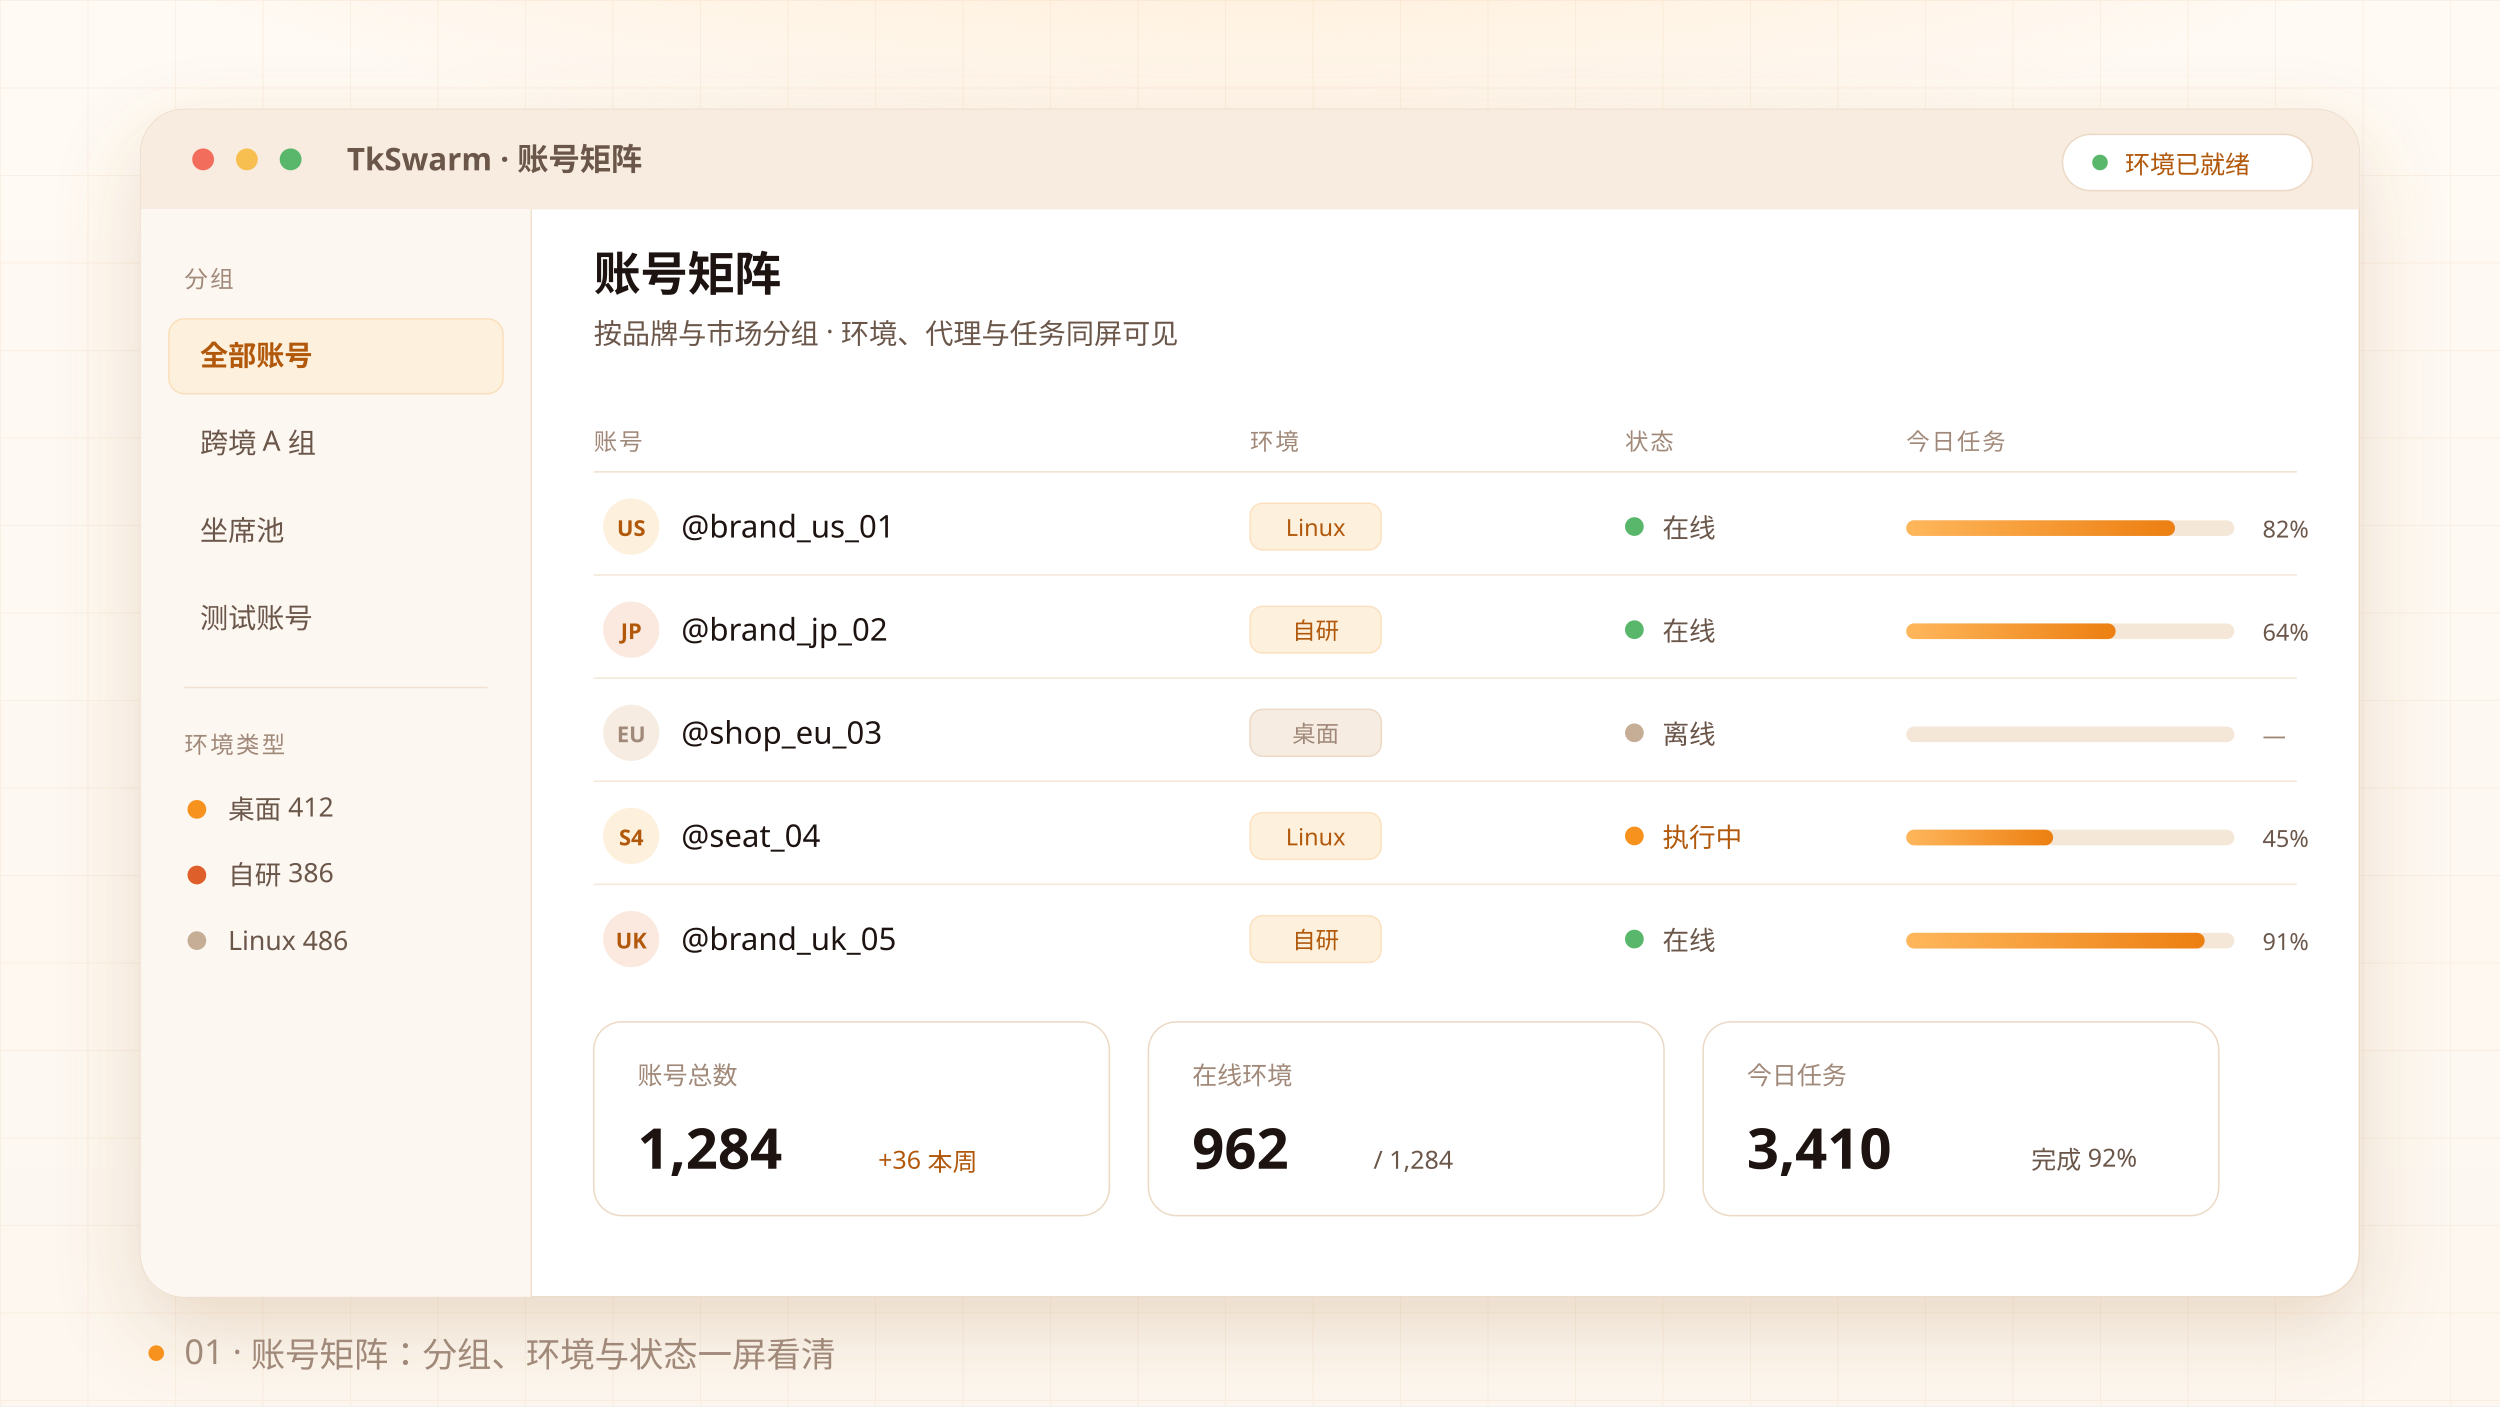
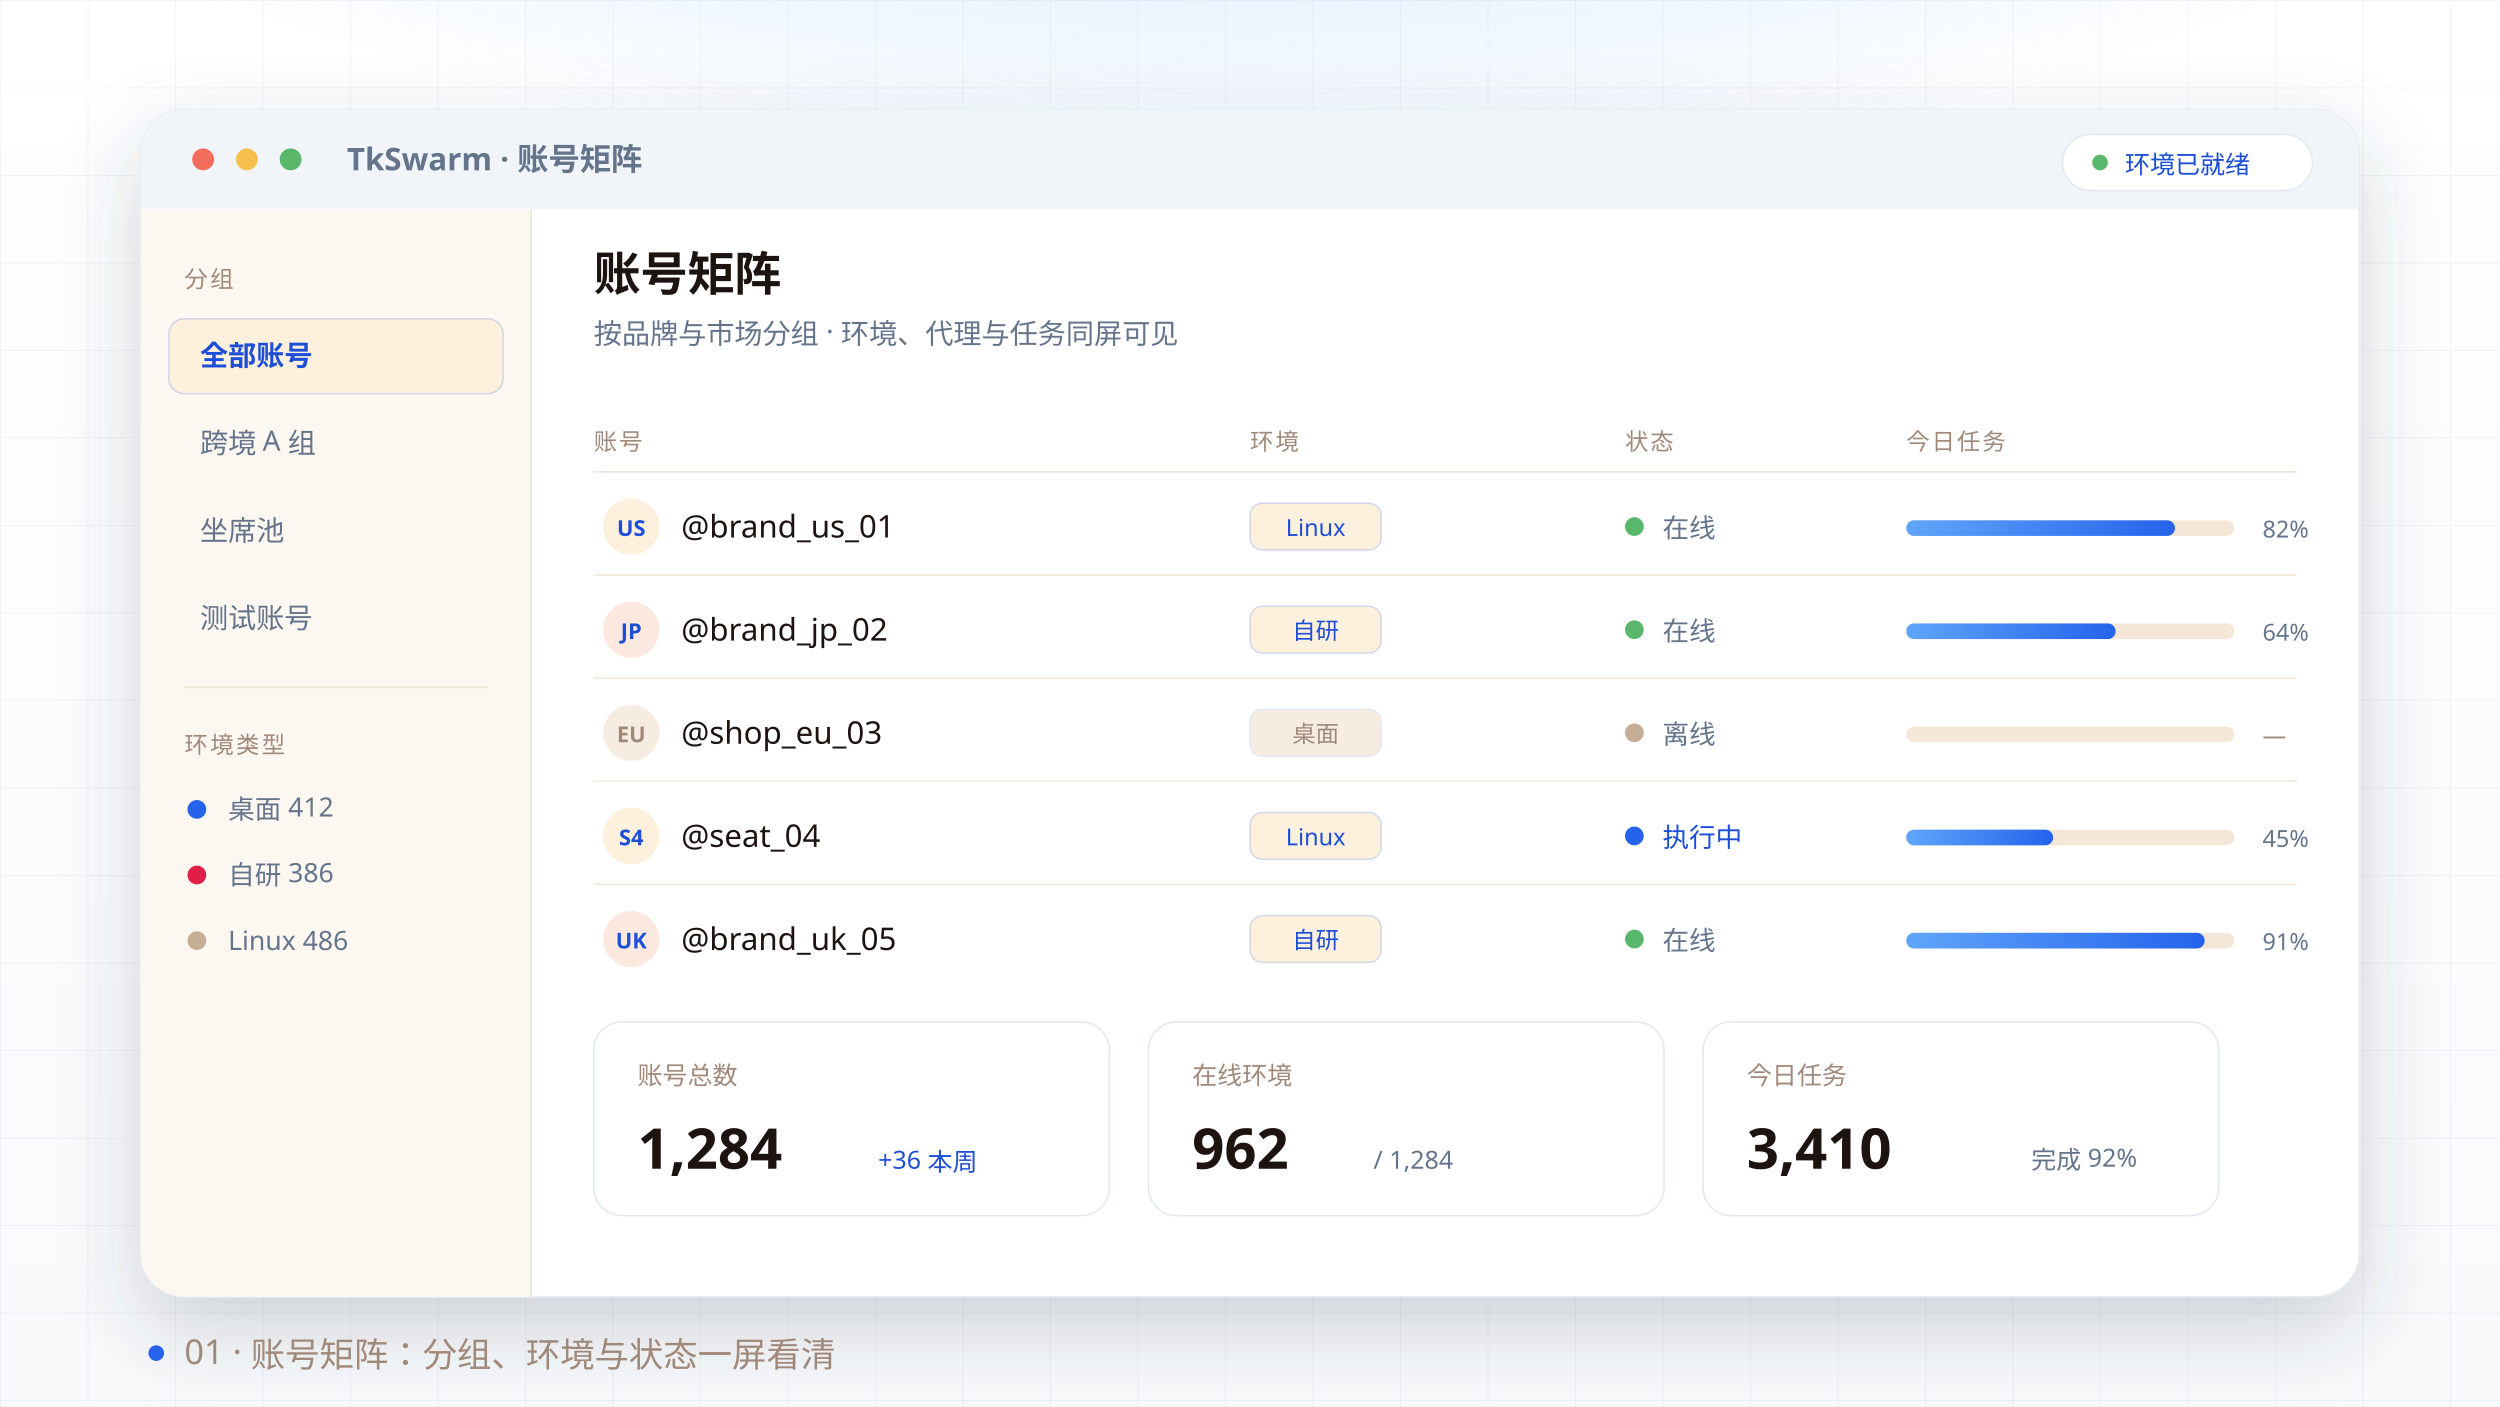
<svg xmlns="http://www.w3.org/2000/svg" viewBox="0 0 1600 900" width="1600" height="900" role="img" aria-label="账号矩阵总览：分组侧栏、账号列表与环境状态">
  <defs>
    <linearGradient id="s1bg" x1="0" y1="0" x2="0" y2="1">
-       <stop offset="0" stop-color="#fffaf4" />
-       <stop offset="1" stop-color="#fdf7f0" />
+       <stop offset="0" stop-color="#ffffff" />
+       <stop offset="1" stop-color="#f8fafc" />
    </linearGradient>
    <linearGradient id="s1accent" x1="0" y1="0" x2="1" y2="0">
-       <stop offset="0" stop-color="#ffb75c" />
-       <stop offset="1" stop-color="#ec7f11" />
+       <stop offset="0" stop-color="#60a5fa" />
+       <stop offset="1" stop-color="#2563eb" />
    </linearGradient>
    <radialGradient id="s1glow" cx="0.5" cy="0" r="0.72">
-       <stop offset="0" stop-color="#ffcb8c" stop-opacity="0.8" />
-       <stop offset="1" stop-color="#ffcb8c" stop-opacity="0" />
+       <stop offset="0" stop-color="#93c5fd" stop-opacity="0.8" />
+       <stop offset="1" stop-color="#93c5fd" stop-opacity="0" />
    </radialGradient>
    <pattern id="s1grid" width="56" height="56" patternUnits="userSpaceOnUse">
-       <path d="M56 0H0V56" fill="none" stroke="#c9761f" stroke-opacity="0.09" stroke-width="1" />
+       <path d="M56 0H0V56" fill="none" stroke="#64748b" stroke-opacity="0.09" stroke-width="1" />
    </pattern>
    <filter id="s1shadow" x="-20%" y="-20%" width="140%" height="150%">
-       <feDropShadow dx="0" dy="20" stdDeviation="26" flood-color="#a4713a" flood-opacity="0.22" />
+       <feDropShadow dx="0" dy="20" stdDeviation="26" flood-color="#334155" flood-opacity="0.22" />
    </filter>
    <clipPath id="s1win">
      <rect x="90" y="70" width="1420" height="760" rx="28" />
    </clipPath>
  </defs>
  <rect width="1600" height="900" fill="url(#s1bg)" />
  <rect width="1600" height="900" fill="url(#s1grid)" />
  <ellipse cx="800" cy="-40" rx="760" ry="360" fill="url(#s1glow)" />
-   <rect x="90" y="70" width="1420" height="760" rx="28" fill="#ffffff" stroke="#ecdac7" filter="url(#s1shadow)" />
+   <rect x="90" y="70" width="1420" height="760" rx="28" fill="#ffffff" stroke="#e2e8f0" filter="url(#s1shadow)" />
  <g clip-path="url(#s1win)">
-     <rect x="90" y="70" width="1420" height="64" fill="#f8ece0" />
+     <rect x="90" y="70" width="1420" height="64" fill="#f1f5f9" />
    <circle cx="130" cy="102" r="7" fill="#f26d5b" />
    <circle cx="158" cy="102" r="7" fill="#f7bf4f" />
    <circle cx="186" cy="102" r="7" fill="#59b76b" />
-     <text x="222" y="109" font-family="'Segoe UI','Microsoft YaHei',sans-serif" font-size="20" font-weight="600" fill="#6b564a">TkSwarm · 账号矩阵</text>
-     <rect x="1320" y="86" width="160" height="36" rx="18" fill="#ffffff" stroke="#ecdac7" />
+     <text x="222" y="109" font-family="'Segoe UI','Microsoft YaHei',sans-serif" font-size="20" font-weight="600" fill="#64748b">TkSwarm · 账号矩阵</text>
+     <rect x="1320" y="86" width="160" height="36" rx="18" fill="#ffffff" stroke="#e2e8f0" />
    <circle cx="1344" cy="104" r="5" fill="#59b76b" />
-     <text x="1360" y="111" font-family="'Segoe UI','Microsoft YaHei',sans-serif" font-size="16" fill="#b1580b">环境已就绪</text>
+     <text x="1360" y="111" font-family="'Segoe UI','Microsoft YaHei',sans-serif" font-size="16" fill="#1d4ed8">环境已就绪</text>
    <rect x="90" y="134" width="250" height="696" fill="#fcf7f1" />
    <line x1="340" y1="134" x2="340" y2="830" stroke="#f0e2d2" stroke-width="1" />
    <text x="118" y="184" font-family="'Segoe UI','Microsoft YaHei',sans-serif" font-size="15" letter-spacing="1.5" fill="#a1897a">分组</text>
-     <rect x="108" y="204" width="214" height="48" rx="10" fill="#fdf0dc" stroke="#f7921e33" />
-     <text x="128" y="234" font-family="'Segoe UI','Microsoft YaHei',sans-serif" font-size="18" font-weight="600" fill="#b1580b">全部账号</text>
-     <text x="128" y="290" font-family="'Segoe UI','Microsoft YaHei',sans-serif" font-size="18" fill="#6b564a">跨境 A 组</text>
-     <text x="128" y="346" font-family="'Segoe UI','Microsoft YaHei',sans-serif" font-size="18" fill="#6b564a">坐席池</text>
-     <text x="128" y="402" font-family="'Segoe UI','Microsoft YaHei',sans-serif" font-size="18" fill="#6b564a">测试账号</text>
+     <rect x="108" y="204" width="214" height="48" rx="10" fill="#fdf0dc" stroke="#2563eb33" />
+     <text x="128" y="234" font-family="'Segoe UI','Microsoft YaHei',sans-serif" font-size="18" font-weight="600" fill="#1d4ed8">全部账号</text>
+     <text x="128" y="290" font-family="'Segoe UI','Microsoft YaHei',sans-serif" font-size="18" fill="#64748b">跨境 A 组</text>
+     <text x="128" y="346" font-family="'Segoe UI','Microsoft YaHei',sans-serif" font-size="18" fill="#64748b">坐席池</text>
+     <text x="128" y="402" font-family="'Segoe UI','Microsoft YaHei',sans-serif" font-size="18" fill="#64748b">测试账号</text>
    <line x1="118" y1="440" x2="312" y2="440" stroke="#f0e2d2" />
    <text x="118" y="482" font-family="'Segoe UI','Microsoft YaHei',sans-serif" font-size="15" letter-spacing="1.5" fill="#a1897a">环境类型</text>
-     <circle cx="126" cy="518" r="6" fill="#f7921e" />
-     <text x="146" y="524" font-family="'Segoe UI','Microsoft YaHei',sans-serif" font-size="17" fill="#6b564a">桌面 412</text>
-     <circle cx="126" cy="560" r="6" fill="#df5f2b" />
-     <text x="146" y="566" font-family="'Segoe UI','Microsoft YaHei',sans-serif" font-size="17" fill="#6b564a">自研 386</text>
+     <circle cx="126" cy="518" r="6" fill="#2563eb" />
+     <text x="146" y="524" font-family="'Segoe UI','Microsoft YaHei',sans-serif" font-size="17" fill="#64748b">桌面 412</text>
+     <circle cx="126" cy="560" r="6" fill="#e11d48" />
+     <text x="146" y="566" font-family="'Segoe UI','Microsoft YaHei',sans-serif" font-size="17" fill="#64748b">自研 386</text>
    <circle cx="126" cy="602" r="6" fill="#c6ae96" />
-     <text x="146" y="608" font-family="'Segoe UI','Microsoft YaHei',sans-serif" font-size="17" fill="#6b564a">Linux 486</text>
+     <text x="146" y="608" font-family="'Segoe UI','Microsoft YaHei',sans-serif" font-size="17" fill="#64748b">Linux 486</text>
    <text x="380" y="186" font-family="'Segoe UI','Microsoft YaHei',sans-serif" font-size="30" font-weight="700" fill="#1d1310">账号矩阵</text>
-     <text x="380" y="220" font-family="'Segoe UI','Microsoft YaHei',sans-serif" font-size="18" fill="#6b564a">按品牌与市场分组 · 环境、代理与任务同屏可见</text>
+     <text x="380" y="220" font-family="'Segoe UI','Microsoft YaHei',sans-serif" font-size="18" fill="#64748b">按品牌与市场分组 · 环境、代理与任务同屏可见</text>
    <text x="380" y="288" font-family="'Segoe UI','Microsoft YaHei',sans-serif" font-size="15" letter-spacing="1.2" fill="#a1897a">账号</text>
    <text x="800" y="288" font-family="'Segoe UI','Microsoft YaHei',sans-serif" font-size="15" letter-spacing="1.2" fill="#a1897a">环境</text>
    <text x="1040" y="288" font-family="'Segoe UI','Microsoft YaHei',sans-serif" font-size="15" letter-spacing="1.2" fill="#a1897a">状态</text>
    <text x="1220" y="288" font-family="'Segoe UI','Microsoft YaHei',sans-serif" font-size="15" letter-spacing="1.2" fill="#a1897a">今日任务</text>
    <line x1="380" y1="302" x2="1470" y2="302" stroke="#f0e2d2" />
    <g font-family="'Segoe UI','Microsoft YaHei',sans-serif">
      <circle cx="404" cy="337" r="18" fill="#fdf0dc" />
-       <text x="404" y="343" font-size="14" font-weight="600" text-anchor="middle" fill="#b1580b">US</text>
+       <text x="404" y="343" font-size="14" font-weight="600" text-anchor="middle" fill="#1d4ed8">US</text>
      <text x="436" y="344" font-size="20" fill="#1d1310">@brand_us_01</text>
-       <rect x="800" y="322" width="84" height="30" rx="8" fill="#fdf0dc" stroke="#f7921e33" />
-       <text x="842" y="343" font-size="15" text-anchor="middle" fill="#b1580b">Linux</text>
+       <rect x="800" y="322" width="84" height="30" rx="8" fill="#fdf0dc" stroke="#2563eb33" />
+       <text x="842" y="343" font-size="15" text-anchor="middle" fill="#1d4ed8">Linux</text>
      <circle cx="1046" cy="337" r="6" fill="#59b76b" />
-       <text x="1064" y="344" font-size="17" fill="#6b564a">在线</text>
+       <text x="1064" y="344" font-size="17" fill="#64748b">在线</text>
      <rect x="1220" y="333" width="210" height="10" rx="5" fill="#f4e7d8" />
      <rect x="1220" y="333" width="172" height="10" rx="5" fill="url(#s1accent)" />
-       <text x="1448" y="344" font-size="15" fill="#6b564a">82%</text>
+       <text x="1448" y="344" font-size="15" fill="#64748b">82%</text>
      <line x1="380" y1="368" x2="1470" y2="368" stroke="#f4e7d8" />
      <circle cx="404" cy="403" r="18" fill="#fbe9e0" />
-       <text x="404" y="409" font-size="14" font-weight="600" text-anchor="middle" fill="#b1580b">JP</text>
+       <text x="404" y="409" font-size="14" font-weight="600" text-anchor="middle" fill="#1d4ed8">JP</text>
      <text x="436" y="410" font-size="20" fill="#1d1310">@brand_jp_02</text>
-       <rect x="800" y="388" width="84" height="30" rx="8" fill="#fdf0dc" stroke="#f7921e33" />
-       <text x="842" y="409" font-size="15" text-anchor="middle" fill="#b1580b">自研</text>
+       <rect x="800" y="388" width="84" height="30" rx="8" fill="#fdf0dc" stroke="#2563eb33" />
+       <text x="842" y="409" font-size="15" text-anchor="middle" fill="#1d4ed8">自研</text>
      <circle cx="1046" cy="403" r="6" fill="#59b76b" />
-       <text x="1064" y="410" font-size="17" fill="#6b564a">在线</text>
+       <text x="1064" y="410" font-size="17" fill="#64748b">在线</text>
      <rect x="1220" y="399" width="210" height="10" rx="5" fill="#f4e7d8" />
      <rect x="1220" y="399" width="134" height="10" rx="5" fill="url(#s1accent)" />
-       <text x="1448" y="410" font-size="15" fill="#6b564a">64%</text>
+       <text x="1448" y="410" font-size="15" fill="#64748b">64%</text>
      <line x1="380" y1="434" x2="1470" y2="434" stroke="#f4e7d8" />
      <circle cx="404" cy="469" r="18" fill="#f6ece2" />
      <text x="404" y="475" font-size="14" font-weight="600" text-anchor="middle" fill="#a1897a">EU</text>
      <text x="436" y="476" font-size="20" fill="#1d1310">@shop_eu_03</text>
-       <rect x="800" y="454" width="84" height="30" rx="8" fill="#f6ece2" stroke="#ecdac7" />
+       <rect x="800" y="454" width="84" height="30" rx="8" fill="#f6ece2" stroke="#e2e8f0" />
      <text x="842" y="475" font-size="15" text-anchor="middle" fill="#a1897a">桌面</text>
      <circle cx="1046" cy="469" r="6" fill="#c6ae96" />
-       <text x="1064" y="476" font-size="17" fill="#6b564a">离线</text>
+       <text x="1064" y="476" font-size="17" fill="#64748b">离线</text>
      <rect x="1220" y="465" width="210" height="10" rx="5" fill="#f4e7d8" />
      <text x="1448" y="476" font-size="15" fill="#a1897a">—</text>
      <line x1="380" y1="500" x2="1470" y2="500" stroke="#f4e7d8" />
      <circle cx="404" cy="535" r="18" fill="#fdf0dc" />
-       <text x="404" y="541" font-size="14" font-weight="600" text-anchor="middle" fill="#b1580b">S4</text>
+       <text x="404" y="541" font-size="14" font-weight="600" text-anchor="middle" fill="#1d4ed8">S4</text>
      <text x="436" y="542" font-size="20" fill="#1d1310">@seat_04</text>
-       <rect x="800" y="520" width="84" height="30" rx="8" fill="#fdf0dc" stroke="#f7921e33" />
-       <text x="842" y="541" font-size="15" text-anchor="middle" fill="#b1580b">Linux</text>
-       <circle cx="1046" cy="535" r="6" fill="#f7921e" />
-       <text x="1064" y="542" font-size="17" fill="#b1580b">执行中</text>
+       <rect x="800" y="520" width="84" height="30" rx="8" fill="#fdf0dc" stroke="#2563eb33" />
+       <text x="842" y="541" font-size="15" text-anchor="middle" fill="#1d4ed8">Linux</text>
+       <circle cx="1046" cy="535" r="6" fill="#2563eb" />
+       <text x="1064" y="542" font-size="17" fill="#1d4ed8">执行中</text>
      <rect x="1220" y="531" width="210" height="10" rx="5" fill="#f4e7d8" />
      <rect x="1220" y="531" width="94" height="10" rx="5" fill="url(#s1accent)" />
-       <text x="1448" y="542" font-size="15" fill="#6b564a">45%</text>
+       <text x="1448" y="542" font-size="15" fill="#64748b">45%</text>
      <line x1="380" y1="566" x2="1470" y2="566" stroke="#f4e7d8" />
      <circle cx="404" cy="601" r="18" fill="#fbe9e0" />
-       <text x="404" y="607" font-size="14" font-weight="600" text-anchor="middle" fill="#b1580b">UK</text>
+       <text x="404" y="607" font-size="14" font-weight="600" text-anchor="middle" fill="#1d4ed8">UK</text>
      <text x="436" y="608" font-size="20" fill="#1d1310">@brand_uk_05</text>
-       <rect x="800" y="586" width="84" height="30" rx="8" fill="#fdf0dc" stroke="#f7921e33" />
-       <text x="842" y="607" font-size="15" text-anchor="middle" fill="#b1580b">自研</text>
+       <rect x="800" y="586" width="84" height="30" rx="8" fill="#fdf0dc" stroke="#2563eb33" />
+       <text x="842" y="607" font-size="15" text-anchor="middle" fill="#1d4ed8">自研</text>
      <circle cx="1046" cy="601" r="6" fill="#59b76b" />
-       <text x="1064" y="608" font-size="17" fill="#6b564a">在线</text>
+       <text x="1064" y="608" font-size="17" fill="#64748b">在线</text>
      <rect x="1220" y="597" width="210" height="10" rx="5" fill="#f4e7d8" />
      <rect x="1220" y="597" width="191" height="10" rx="5" fill="url(#s1accent)" />
-       <text x="1448" y="608" font-size="15" fill="#6b564a">91%</text>
+       <text x="1448" y="608" font-size="15" fill="#64748b">91%</text>
    </g>
-     <rect x="380" y="654" width="330" height="124" rx="18" fill="#ffffff" stroke="#ecdac7" />
+     <rect x="380" y="654" width="330" height="124" rx="18" fill="#ffffff" stroke="#e2e8f0" />
    <text x="408" y="694" font-family="'Segoe UI','Microsoft YaHei',sans-serif" font-size="16" fill="#a1897a">账号总数</text>
    <text x="408" y="748" font-family="'Segoe UI','Microsoft YaHei',sans-serif" font-size="36" font-weight="700" fill="#1d1310">1,284</text>
-     <text x="562" y="748" font-family="'Segoe UI','Microsoft YaHei',sans-serif" font-size="16" fill="#b1580b">+36 本周</text>
-     <rect x="735" y="654" width="330" height="124" rx="18" fill="#ffffff" stroke="#ecdac7" />
+     <text x="562" y="748" font-family="'Segoe UI','Microsoft YaHei',sans-serif" font-size="16" fill="#1d4ed8">+36 本周</text>
+     <rect x="735" y="654" width="330" height="124" rx="18" fill="#ffffff" stroke="#e2e8f0" />
    <text x="763" y="694" font-family="'Segoe UI','Microsoft YaHei',sans-serif" font-size="16" fill="#a1897a">在线环境</text>
    <text x="763" y="748" font-family="'Segoe UI','Microsoft YaHei',sans-serif" font-size="36" font-weight="700" fill="#1d1310">962</text>
-     <text x="879" y="748" font-family="'Segoe UI','Microsoft YaHei',sans-serif" font-size="16" fill="#6b564a">/ 1,284</text>
-     <rect x="1090" y="654" width="330" height="124" rx="18" fill="#ffffff" stroke="#ecdac7" />
+     <text x="879" y="748" font-family="'Segoe UI','Microsoft YaHei',sans-serif" font-size="16" fill="#64748b">/ 1,284</text>
+     <rect x="1090" y="654" width="330" height="124" rx="18" fill="#ffffff" stroke="#e2e8f0" />
    <text x="1118" y="694" font-family="'Segoe UI','Microsoft YaHei',sans-serif" font-size="16" fill="#a1897a">今日任务</text>
    <text x="1118" y="748" font-family="'Segoe UI','Microsoft YaHei',sans-serif" font-size="36" font-weight="700" fill="#1d1310">3,410</text>
-     <text x="1300" y="748" font-family="'Segoe UI','Microsoft YaHei',sans-serif" font-size="16" fill="#6b564a">完成 92%</text>
+     <text x="1300" y="748" font-family="'Segoe UI','Microsoft YaHei',sans-serif" font-size="16" fill="#64748b">完成 92%</text>
  </g>
-   <circle cx="100" cy="866" r="5" fill="#f7921e" />
+   <circle cx="100" cy="866" r="5" fill="#2563eb" />
  <text x="118" y="873" font-family="'Segoe UI','Microsoft YaHei',sans-serif" font-size="22" fill="#a1897a">01 · 账号矩阵：分组、环境与状态一屏看清</text>
</svg>
